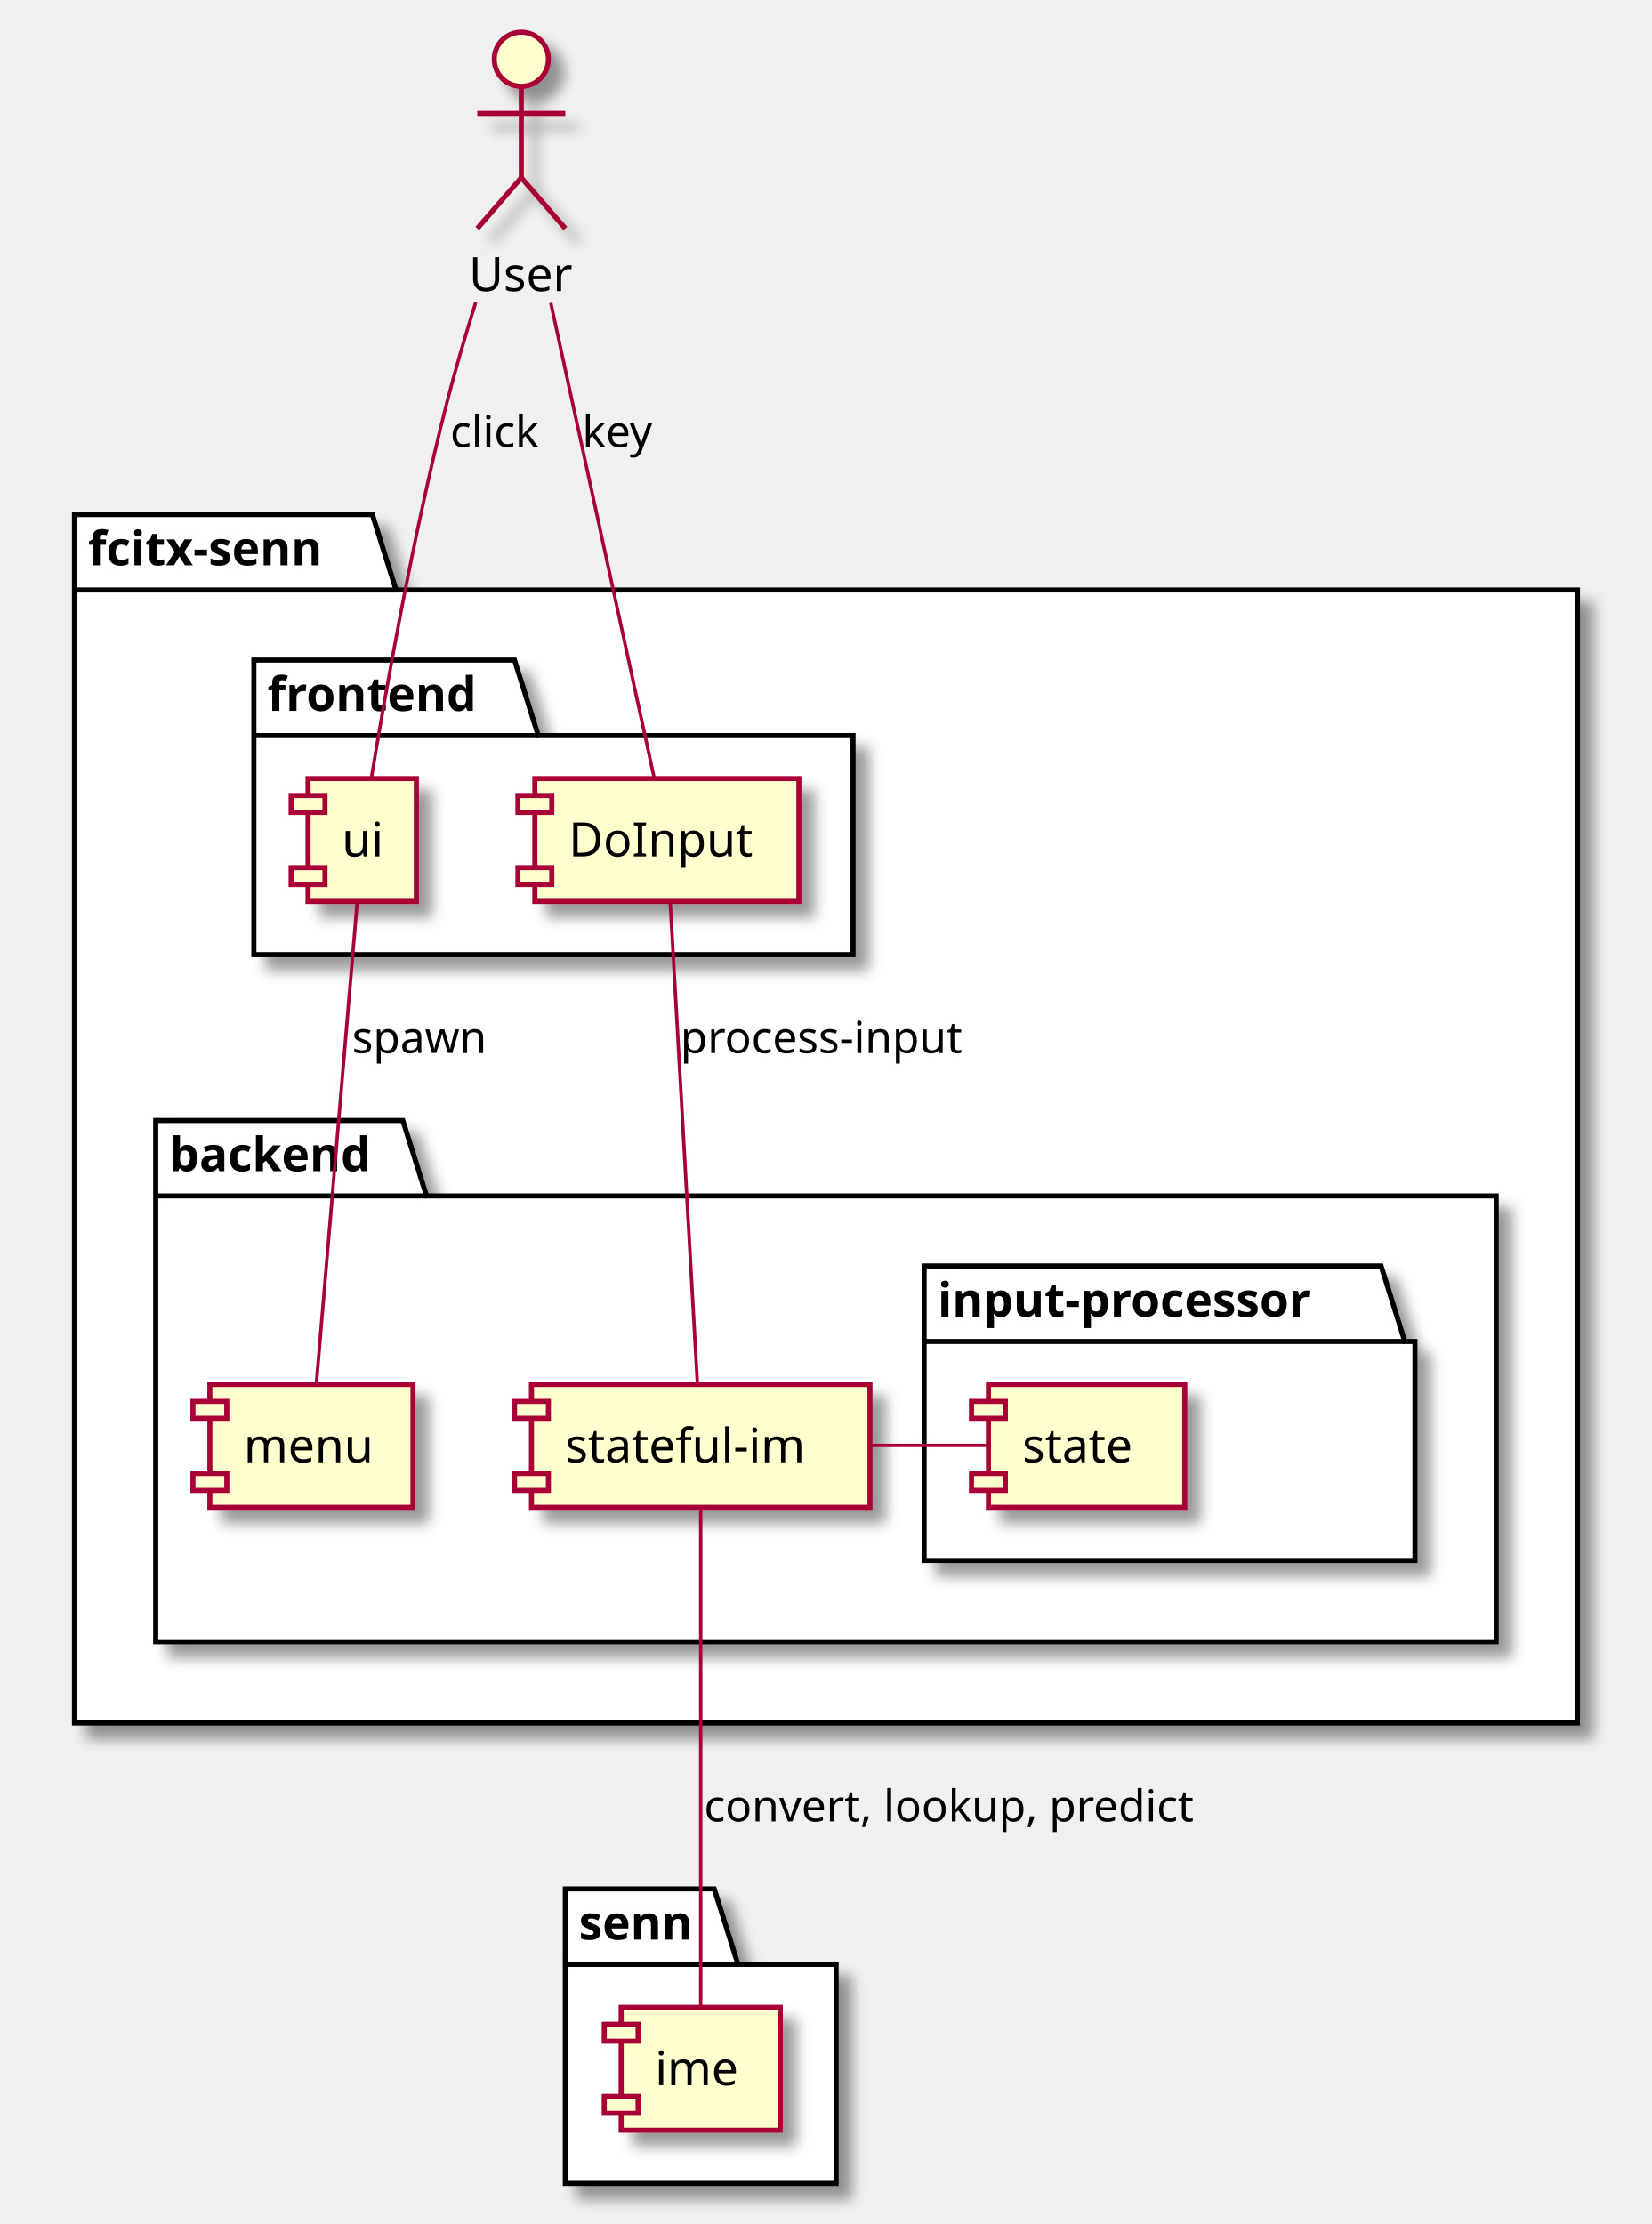
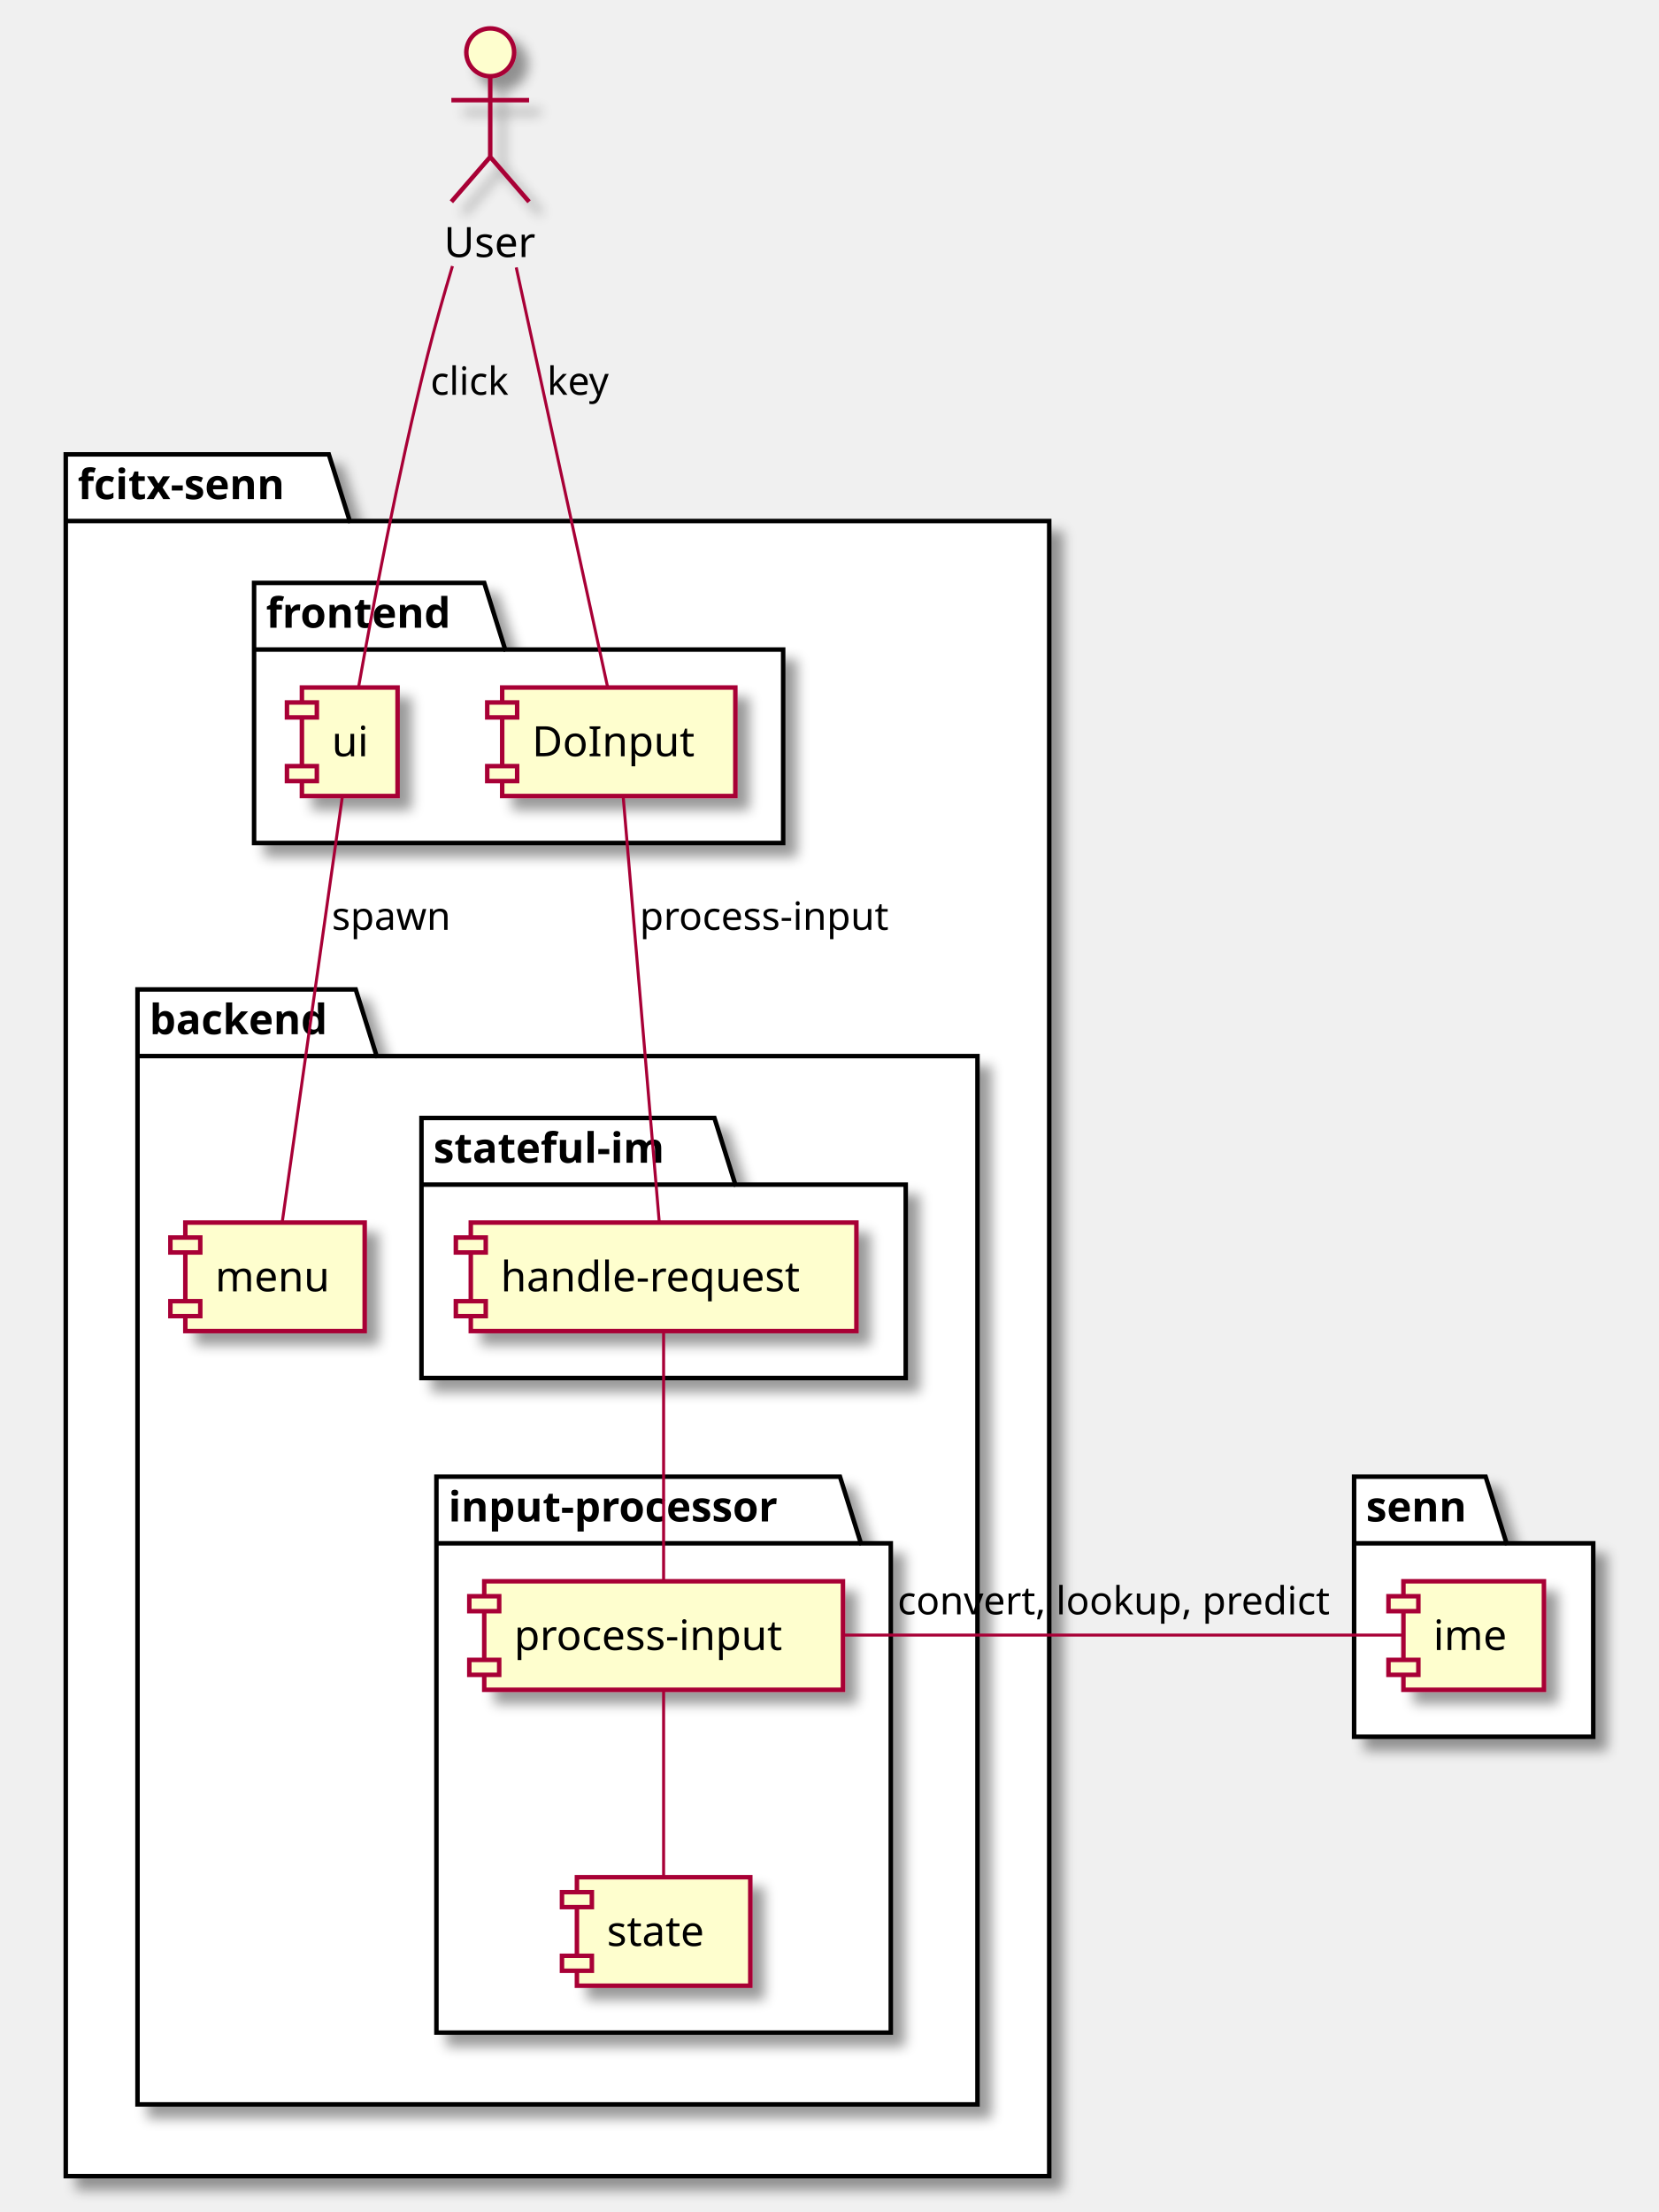
- <svg xmlns="http://www.w3.org/2000/svg" contentScriptType="application/ecmascript" contentStyleType="text/css" height="657px" preserveAspectRatio="none" style="width:488px;height:657px;" version="1.1" viewBox="0 0 488 657" width="488px" zoomAndPan="magnify">
+ <svg xmlns="http://www.w3.org/2000/svg" contentScriptType="application/ecmascript" contentStyleType="text/css" height="740px" preserveAspectRatio="none" style="width:555px;height:740px;" version="1.1" viewBox="0 0 555 740" width="555px" zoomAndPan="magnify">
  <defs>
-     <filter height="300%" id="f1botuvdistc8l" width="300%" x="-1" y="-1">
+     <filter height="300%" id="fbz5mbvm373t3" width="300%" x="-1" y="-1">
      <feGaussianBlur result="blurOut" stdDeviation="2.0" />
      <feColorMatrix in="blurOut" result="blurOut2" type="matrix" values="0 0 0 0 0 0 0 0 0 0 0 0 0 0 0 0 0 0 .4 0" />
      <feOffset dx="4.0" dy="4.0" in="blurOut2" result="blurOut3" />
      <feBlend in="SourceGraphic" in2="blurOut3" mode="normal" />
    </filter>
  </defs>
  <g>
-     <polygon fill="#FFFFFF" filter="url(#f1botuvdistc8l)" points="167,558,211,558,218,580.297,247,580.297,247,645,167,645,167,558" style="stroke: #000000; stroke-width: 1.5;" />
-     <line style="stroke: #000000; stroke-width: 1.5;" x1="167" x2="218" y1="580.297" y2="580.297" />
-     <text fill="#000000" font-family="sans-serif" font-size="14" font-weight="bold" lengthAdjust="spacingAndGlyphs" textLength="38" x="171" y="572.995">senn</text>
-     <polygon fill="#FFFFFF" filter="url(#f1botuvdistc8l)" points="22,152,110,152,117,174.297,466,174.297,466,509,22,509,22,152" style="stroke: #000000; stroke-width: 1.5;" />
+     <polygon fill="#FFFFFF" filter="url(#fbz5mbvm373t3)" points="453,494,497,494,504,516.297,533,516.297,533,581,453,581,453,494" style="stroke: #000000; stroke-width: 1.5;" />
+     <line style="stroke: #000000; stroke-width: 1.5;" x1="453" x2="504" y1="516.297" y2="516.297" />
+     <text fill="#000000" font-family="sans-serif" font-size="14" font-weight="bold" lengthAdjust="spacingAndGlyphs" textLength="38" x="457" y="508.995">senn</text>
+     <polygon fill="#FFFFFF" filter="url(#fbz5mbvm373t3)" points="22,152,110,152,117,174.297,351,174.297,351,728,22,728,22,152" style="stroke: #000000; stroke-width: 1.5;" />
    <line style="stroke: #000000; stroke-width: 1.5;" x1="22" x2="117" y1="174.297" y2="174.297" />
    <text fill="#000000" font-family="sans-serif" font-size="14" font-weight="bold" lengthAdjust="spacingAndGlyphs" textLength="82" x="26" y="166.995">fcitx-senn</text>
-     <polygon fill="#FFFFFF" filter="url(#f1botuvdistc8l)" points="75,195,152,195,159,217.297,252,217.297,252,282,75,282,75,195" style="stroke: #000000; stroke-width: 1.5;" />
-     <line style="stroke: #000000; stroke-width: 1.5;" x1="75" x2="159" y1="217.297" y2="217.297" />
-     <text fill="#000000" font-family="sans-serif" font-size="14" font-weight="bold" lengthAdjust="spacingAndGlyphs" textLength="71" x="79" y="209.995">frontend</text>
-     <polygon fill="#FFFFFF" filter="url(#f1botuvdistc8l)" points="46,331,119,331,126,353.297,442,353.297,442,485,46,485,46,331" style="stroke: #000000; stroke-width: 1.5;" />
+     <polygon fill="#FFFFFF" filter="url(#fbz5mbvm373t3)" points="85,195,162,195,169,217.297,262,217.297,262,282,85,282,85,195" style="stroke: #000000; stroke-width: 1.5;" />
+     <line style="stroke: #000000; stroke-width: 1.5;" x1="85" x2="169" y1="217.297" y2="217.297" />
+     <text fill="#000000" font-family="sans-serif" font-size="14" font-weight="bold" lengthAdjust="spacingAndGlyphs" textLength="71" x="89" y="209.995">frontend</text>
+     <polygon fill="#FFFFFF" filter="url(#fbz5mbvm373t3)" points="46,331,119,331,126,353.297,327,353.297,327,704,46,704,46,331" style="stroke: #000000; stroke-width: 1.5;" />
    <line style="stroke: #000000; stroke-width: 1.5;" x1="46" x2="126" y1="353.297" y2="353.297" />
    <text fill="#000000" font-family="sans-serif" font-size="14" font-weight="bold" lengthAdjust="spacingAndGlyphs" textLength="67" x="50" y="345.995">backend</text>
-     <polygon fill="#FFFFFF" filter="url(#f1botuvdistc8l)" points="273,374,408,374,415,396.297,418,396.297,418,461,273,461,273,374" style="stroke: #000000; stroke-width: 1.5;" />
-     <line style="stroke: #000000; stroke-width: 1.5;" x1="273" x2="415" y1="396.297" y2="396.297" />
-     <text fill="#000000" font-family="sans-serif" font-size="14" font-weight="bold" lengthAdjust="spacingAndGlyphs" textLength="129" x="277" y="388.995">input-processor</text>
-     <rect fill="#FEFECE" filter="url(#f1botuvdistc8l)" height="36.297" style="stroke: #A80036; stroke-width: 1.5;" width="47" x="183.5" y="593" />
-     <rect fill="#FEFECE" height="5" style="stroke: #A80036; stroke-width: 1.5;" width="10" x="178.5" y="598" />
-     <rect fill="#FEFECE" height="5" style="stroke: #A80036; stroke-width: 1.5;" width="10" x="178.5" y="619.297" />
-     <text fill="#000000" font-family="sans-serif" font-size="14" lengthAdjust="spacingAndGlyphs" textLength="27" x="193.5" y="615.995">ime</text>
-     <rect fill="#FEFECE" filter="url(#f1botuvdistc8l)" height="36.297" style="stroke: #A80036; stroke-width: 1.5;" width="78" x="158" y="230" />
-     <rect fill="#FEFECE" height="5" style="stroke: #A80036; stroke-width: 1.5;" width="10" x="153" y="235" />
-     <rect fill="#FEFECE" height="5" style="stroke: #A80036; stroke-width: 1.5;" width="10" x="153" y="256.297" />
-     <text fill="#000000" font-family="sans-serif" font-size="14" lengthAdjust="spacingAndGlyphs" textLength="58" x="168" y="252.995">DoInput</text>
-     <rect fill="#FEFECE" filter="url(#f1botuvdistc8l)" height="36.297" style="stroke: #A80036; stroke-width: 1.5;" width="32" x="91" y="230" />
-     <rect fill="#FEFECE" height="5" style="stroke: #A80036; stroke-width: 1.5;" width="10" x="86" y="235" />
-     <rect fill="#FEFECE" height="5" style="stroke: #A80036; stroke-width: 1.5;" width="10" x="86" y="256.297" />
-     <text fill="#000000" font-family="sans-serif" font-size="14" lengthAdjust="spacingAndGlyphs" textLength="12" x="101" y="252.995">ui</text>
-     <rect fill="#FEFECE" filter="url(#f1botuvdistc8l)" height="36.297" style="stroke: #A80036; stroke-width: 1.5;" width="60" x="62" y="409" />
+     <polygon fill="#FFFFFF" filter="url(#fbz5mbvm373t3)" points="141,374,239,374,246,396.297,303,396.297,303,461,141,461,141,374" style="stroke: #000000; stroke-width: 1.5;" />
+     <line style="stroke: #000000; stroke-width: 1.5;" x1="141" x2="246" y1="396.297" y2="396.297" />
+     <text fill="#000000" font-family="sans-serif" font-size="14" font-weight="bold" lengthAdjust="spacingAndGlyphs" textLength="92" x="145" y="388.995">stateful-im</text>
+     <polygon fill="#FFFFFF" filter="url(#fbz5mbvm373t3)" points="146,494,281,494,288,516.297,298,516.297,298,680,146,680,146,494" style="stroke: #000000; stroke-width: 1.5;" />
+     <line style="stroke: #000000; stroke-width: 1.5;" x1="146" x2="288" y1="516.297" y2="516.297" />
+     <text fill="#000000" font-family="sans-serif" font-size="14" font-weight="bold" lengthAdjust="spacingAndGlyphs" textLength="129" x="150" y="508.995">input-processor</text>
+     <rect fill="#FEFECE" filter="url(#fbz5mbvm373t3)" height="36.297" style="stroke: #A80036; stroke-width: 1.5;" width="47" x="469.5" y="529" />
+     <rect fill="#FEFECE" height="5" style="stroke: #A80036; stroke-width: 1.5;" width="10" x="464.5" y="534" />
+     <rect fill="#FEFECE" height="5" style="stroke: #A80036; stroke-width: 1.5;" width="10" x="464.5" y="555.297" />
+     <text fill="#000000" font-family="sans-serif" font-size="14" lengthAdjust="spacingAndGlyphs" textLength="27" x="479.5" y="551.995">ime</text>
+     <rect fill="#FEFECE" filter="url(#fbz5mbvm373t3)" height="36.297" style="stroke: #A80036; stroke-width: 1.5;" width="78" x="168" y="230" />
+     <rect fill="#FEFECE" height="5" style="stroke: #A80036; stroke-width: 1.5;" width="10" x="163" y="235" />
+     <rect fill="#FEFECE" height="5" style="stroke: #A80036; stroke-width: 1.5;" width="10" x="163" y="256.297" />
+     <text fill="#000000" font-family="sans-serif" font-size="14" lengthAdjust="spacingAndGlyphs" textLength="58" x="178" y="252.995">DoInput</text>
+     <rect fill="#FEFECE" filter="url(#fbz5mbvm373t3)" height="36.297" style="stroke: #A80036; stroke-width: 1.5;" width="32" x="101" y="230" />
+     <rect fill="#FEFECE" height="5" style="stroke: #A80036; stroke-width: 1.5;" width="10" x="96" y="235" />
+     <rect fill="#FEFECE" height="5" style="stroke: #A80036; stroke-width: 1.5;" width="10" x="96" y="256.297" />
+     <text fill="#000000" font-family="sans-serif" font-size="14" lengthAdjust="spacingAndGlyphs" textLength="12" x="111" y="252.995">ui</text>
+     <rect fill="#FEFECE" filter="url(#fbz5mbvm373t3)" height="36.297" style="stroke: #A80036; stroke-width: 1.5;" width="60" x="62" y="409" />
    <rect fill="#FEFECE" height="5" style="stroke: #A80036; stroke-width: 1.5;" width="10" x="57" y="414" />
    <rect fill="#FEFECE" height="5" style="stroke: #A80036; stroke-width: 1.5;" width="10" x="57" y="435.297" />
    <text fill="#000000" font-family="sans-serif" font-size="14" lengthAdjust="spacingAndGlyphs" textLength="40" x="72" y="431.995">menu</text>
-     <rect fill="#FEFECE" filter="url(#f1botuvdistc8l)" height="36.297" style="stroke: #A80036; stroke-width: 1.5;" width="100" x="157" y="409" />
-     <rect fill="#FEFECE" height="5" style="stroke: #A80036; stroke-width: 1.5;" width="10" x="152" y="414" />
-     <rect fill="#FEFECE" height="5" style="stroke: #A80036; stroke-width: 1.5;" width="10" x="152" y="435.297" />
-     <text fill="#000000" font-family="sans-serif" font-size="14" lengthAdjust="spacingAndGlyphs" textLength="80" x="167" y="431.995">stateful-im</text>
-     <rect fill="#FEFECE" filter="url(#f1botuvdistc8l)" height="36.297" style="stroke: #A80036; stroke-width: 1.5;" width="58" x="292" y="409" />
-     <rect fill="#FEFECE" height="5" style="stroke: #A80036; stroke-width: 1.5;" width="10" x="287" y="414" />
-     <rect fill="#FEFECE" height="5" style="stroke: #A80036; stroke-width: 1.5;" width="10" x="287" y="435.297" />
-     <text fill="#000000" font-family="sans-serif" font-size="14" lengthAdjust="spacingAndGlyphs" textLength="38" x="302" y="431.995">state</text>
-     <ellipse cx="154" cy="17.5" fill="#FEFECE" filter="url(#f1botuvdistc8l)" rx="8" ry="8" style="stroke: #A80036; stroke-width: 1.5;" />
-     <path d="M154,25.5 L154,52.5 M141,33.5 L167,33.5 M154,52.5 L141,67.5 M154,52.5 L167,67.5 " fill="none" filter="url(#f1botuvdistc8l)" style="stroke: #A80036; stroke-width: 1.5;" />
-     <text fill="#000000" font-family="sans-serif" font-size="14" lengthAdjust="spacingAndGlyphs" textLength="31" x="138.5" y="85.995">User</text>
-     <path d="M105.534,266.294 C102.659,300.219 96.311,375.125 93.449,408.897 " fill="none" id="ui-menu" style="stroke: #A80036; stroke-width: 1.0;" />
-     <text fill="#000000" font-family="sans-serif" font-size="13" lengthAdjust="spacingAndGlyphs" textLength="42" x="104" y="311.067">spawn</text>
-     <path d="M197.977,266.294 C199.894,300.219 204.126,375.125 206.034,408.897 " fill="none" id="DoInput-stateful-im" style="stroke: #A80036; stroke-width: 1.0;" />
-     <text fill="#000000" font-family="sans-serif" font-size="13" lengthAdjust="spacingAndGlyphs" textLength="87" x="201" y="311.067">process-input</text>
-     <path d="M257.32,427 C268.763,427 280.205,427 291.648,427 " fill="none" id="stateful-im-state" style="stroke: #A80036; stroke-width: 1.0;" />
-     <path d="M207,445.122 C207,479.81 207,558.03 207,592.791 " fill="none" id="stateful-im-ime" style="stroke: #A80036; stroke-width: 1.0;" />
-     <text fill="#000000" font-family="sans-serif" font-size="13" lengthAdjust="spacingAndGlyphs" textLength="151" x="208" y="538.067">convert, lookup, predict</text>
-     <path d="M162.702,89.467 C172.027,132.299 186.403,198.328 193.196,229.527 " fill="none" id="User-DoInput" style="stroke: #A80036; stroke-width: 1.0;" />
-     <text fill="#000000" font-family="sans-serif" font-size="13" lengthAdjust="spacingAndGlyphs" textLength="23" x="172" y="132.067">key</text>
-     <path d="M140.536,89.335 C137.512,98.985 134.471,109.312 132,119 C121.984,158.272 113.752,205.205 109.706,229.885 " fill="none" id="User-ui" style="stroke: #A80036; stroke-width: 1.0;" />
-     <text fill="#000000" font-family="sans-serif" font-size="13" lengthAdjust="spacingAndGlyphs" textLength="27" x="133" y="132.067">click</text>
+     <rect fill="#FEFECE" filter="url(#fbz5mbvm373t3)" height="36.297" style="stroke: #A80036; stroke-width: 1.5;" width="129" x="157.5" y="409" />
+     <rect fill="#FEFECE" height="5" style="stroke: #A80036; stroke-width: 1.5;" width="10" x="152.5" y="414" />
+     <rect fill="#FEFECE" height="5" style="stroke: #A80036; stroke-width: 1.5;" width="10" x="152.5" y="435.297" />
+     <text fill="#000000" font-family="sans-serif" font-size="14" lengthAdjust="spacingAndGlyphs" textLength="109" x="167.5" y="431.995">handle-request</text>
+     <rect fill="#FEFECE" filter="url(#fbz5mbvm373t3)" height="36.297" style="stroke: #A80036; stroke-width: 1.5;" width="120" x="162" y="529" />
+     <rect fill="#FEFECE" height="5" style="stroke: #A80036; stroke-width: 1.5;" width="10" x="157" y="534" />
+     <rect fill="#FEFECE" height="5" style="stroke: #A80036; stroke-width: 1.5;" width="10" x="157" y="555.297" />
+     <text fill="#000000" font-family="sans-serif" font-size="14" lengthAdjust="spacingAndGlyphs" textLength="100" x="172" y="551.995">process-input</text>
+     <rect fill="#FEFECE" filter="url(#fbz5mbvm373t3)" height="36.297" style="stroke: #A80036; stroke-width: 1.5;" width="58" x="193" y="628" />
+     <rect fill="#FEFECE" height="5" style="stroke: #A80036; stroke-width: 1.5;" width="10" x="188" y="633" />
+     <rect fill="#FEFECE" height="5" style="stroke: #A80036; stroke-width: 1.5;" width="10" x="188" y="654.297" />
+     <text fill="#000000" font-family="sans-serif" font-size="14" lengthAdjust="spacingAndGlyphs" textLength="38" x="203" y="650.995">state</text>
+     <ellipse cx="164" cy="17.5" fill="#FEFECE" filter="url(#fbz5mbvm373t3)" rx="8" ry="8" style="stroke: #A80036; stroke-width: 1.5;" />
+     <path d="M164,25.5 L164,52.5 M151,33.5 L177,33.5 M164,52.5 L151,67.5 M164,52.5 L177,67.5 " fill="none" filter="url(#fbz5mbvm373t3)" style="stroke: #A80036; stroke-width: 1.5;" />
+     <text fill="#000000" font-family="sans-serif" font-size="14" lengthAdjust="spacingAndGlyphs" textLength="31" x="148.5" y="85.995">User</text>
+     <path d="M208.466,266.294 C211.341,300.219 217.689,375.125 220.551,408.897 " fill="none" id="DoInput-handle-request" style="stroke: #A80036; stroke-width: 1.0;" />
+     <text fill="#000000" font-family="sans-serif" font-size="13" lengthAdjust="spacingAndGlyphs" textLength="87" x="214" y="311.067">process-input</text>
+     <path d="M222,445.158 C222,467.53 222,506.439 222,528.821 " fill="none" id="handle-request-process-input" style="stroke: #A80036; stroke-width: 1.0;" />
+     <path d="M222,565.342 C222,582.998 222,610.207 222,627.808 " fill="none" id="process-input-state" style="stroke: #A80036; stroke-width: 1.0;" />
+     <path d="M282.144,547 C341.087,547 427.926,547 469.343,547 " fill="none" id="process-input-ime" style="stroke: #A80036; stroke-width: 1.0;" />
+     <text fill="#000000" font-family="sans-serif" font-size="13" lengthAdjust="spacingAndGlyphs" textLength="151" x="300.25" y="540.067">convert, lookup, predict</text>
+     <path d="M114.557,266.294 C109.766,300.219 99.186,375.125 94.416,408.897 " fill="none" id="ui-menu" style="stroke: #A80036; stroke-width: 1.0;" />
+     <text fill="#000000" font-family="sans-serif" font-size="13" lengthAdjust="spacingAndGlyphs" textLength="42" x="111" y="311.067">spawn</text>
+     <path d="M172.702,89.467 C182.027,132.299 196.403,198.328 203.196,229.527 " fill="none" id="User-DoInput" style="stroke: #A80036; stroke-width: 1.0;" />
+     <text fill="#000000" font-family="sans-serif" font-size="13" lengthAdjust="spacingAndGlyphs" textLength="23" x="183" y="132.067">key</text>
+     <path d="M151.365,89.016 C148.44,98.768 145.465,109.222 143,119 C133.079,158.359 124.32,205.257 119.949,229.908 " fill="none" id="User-ui" style="stroke: #A80036; stroke-width: 1.0;" />
+     <text fill="#000000" font-family="sans-serif" font-size="13" lengthAdjust="spacingAndGlyphs" textLength="27" x="144" y="132.067">click</text>
  </g>
</svg>
